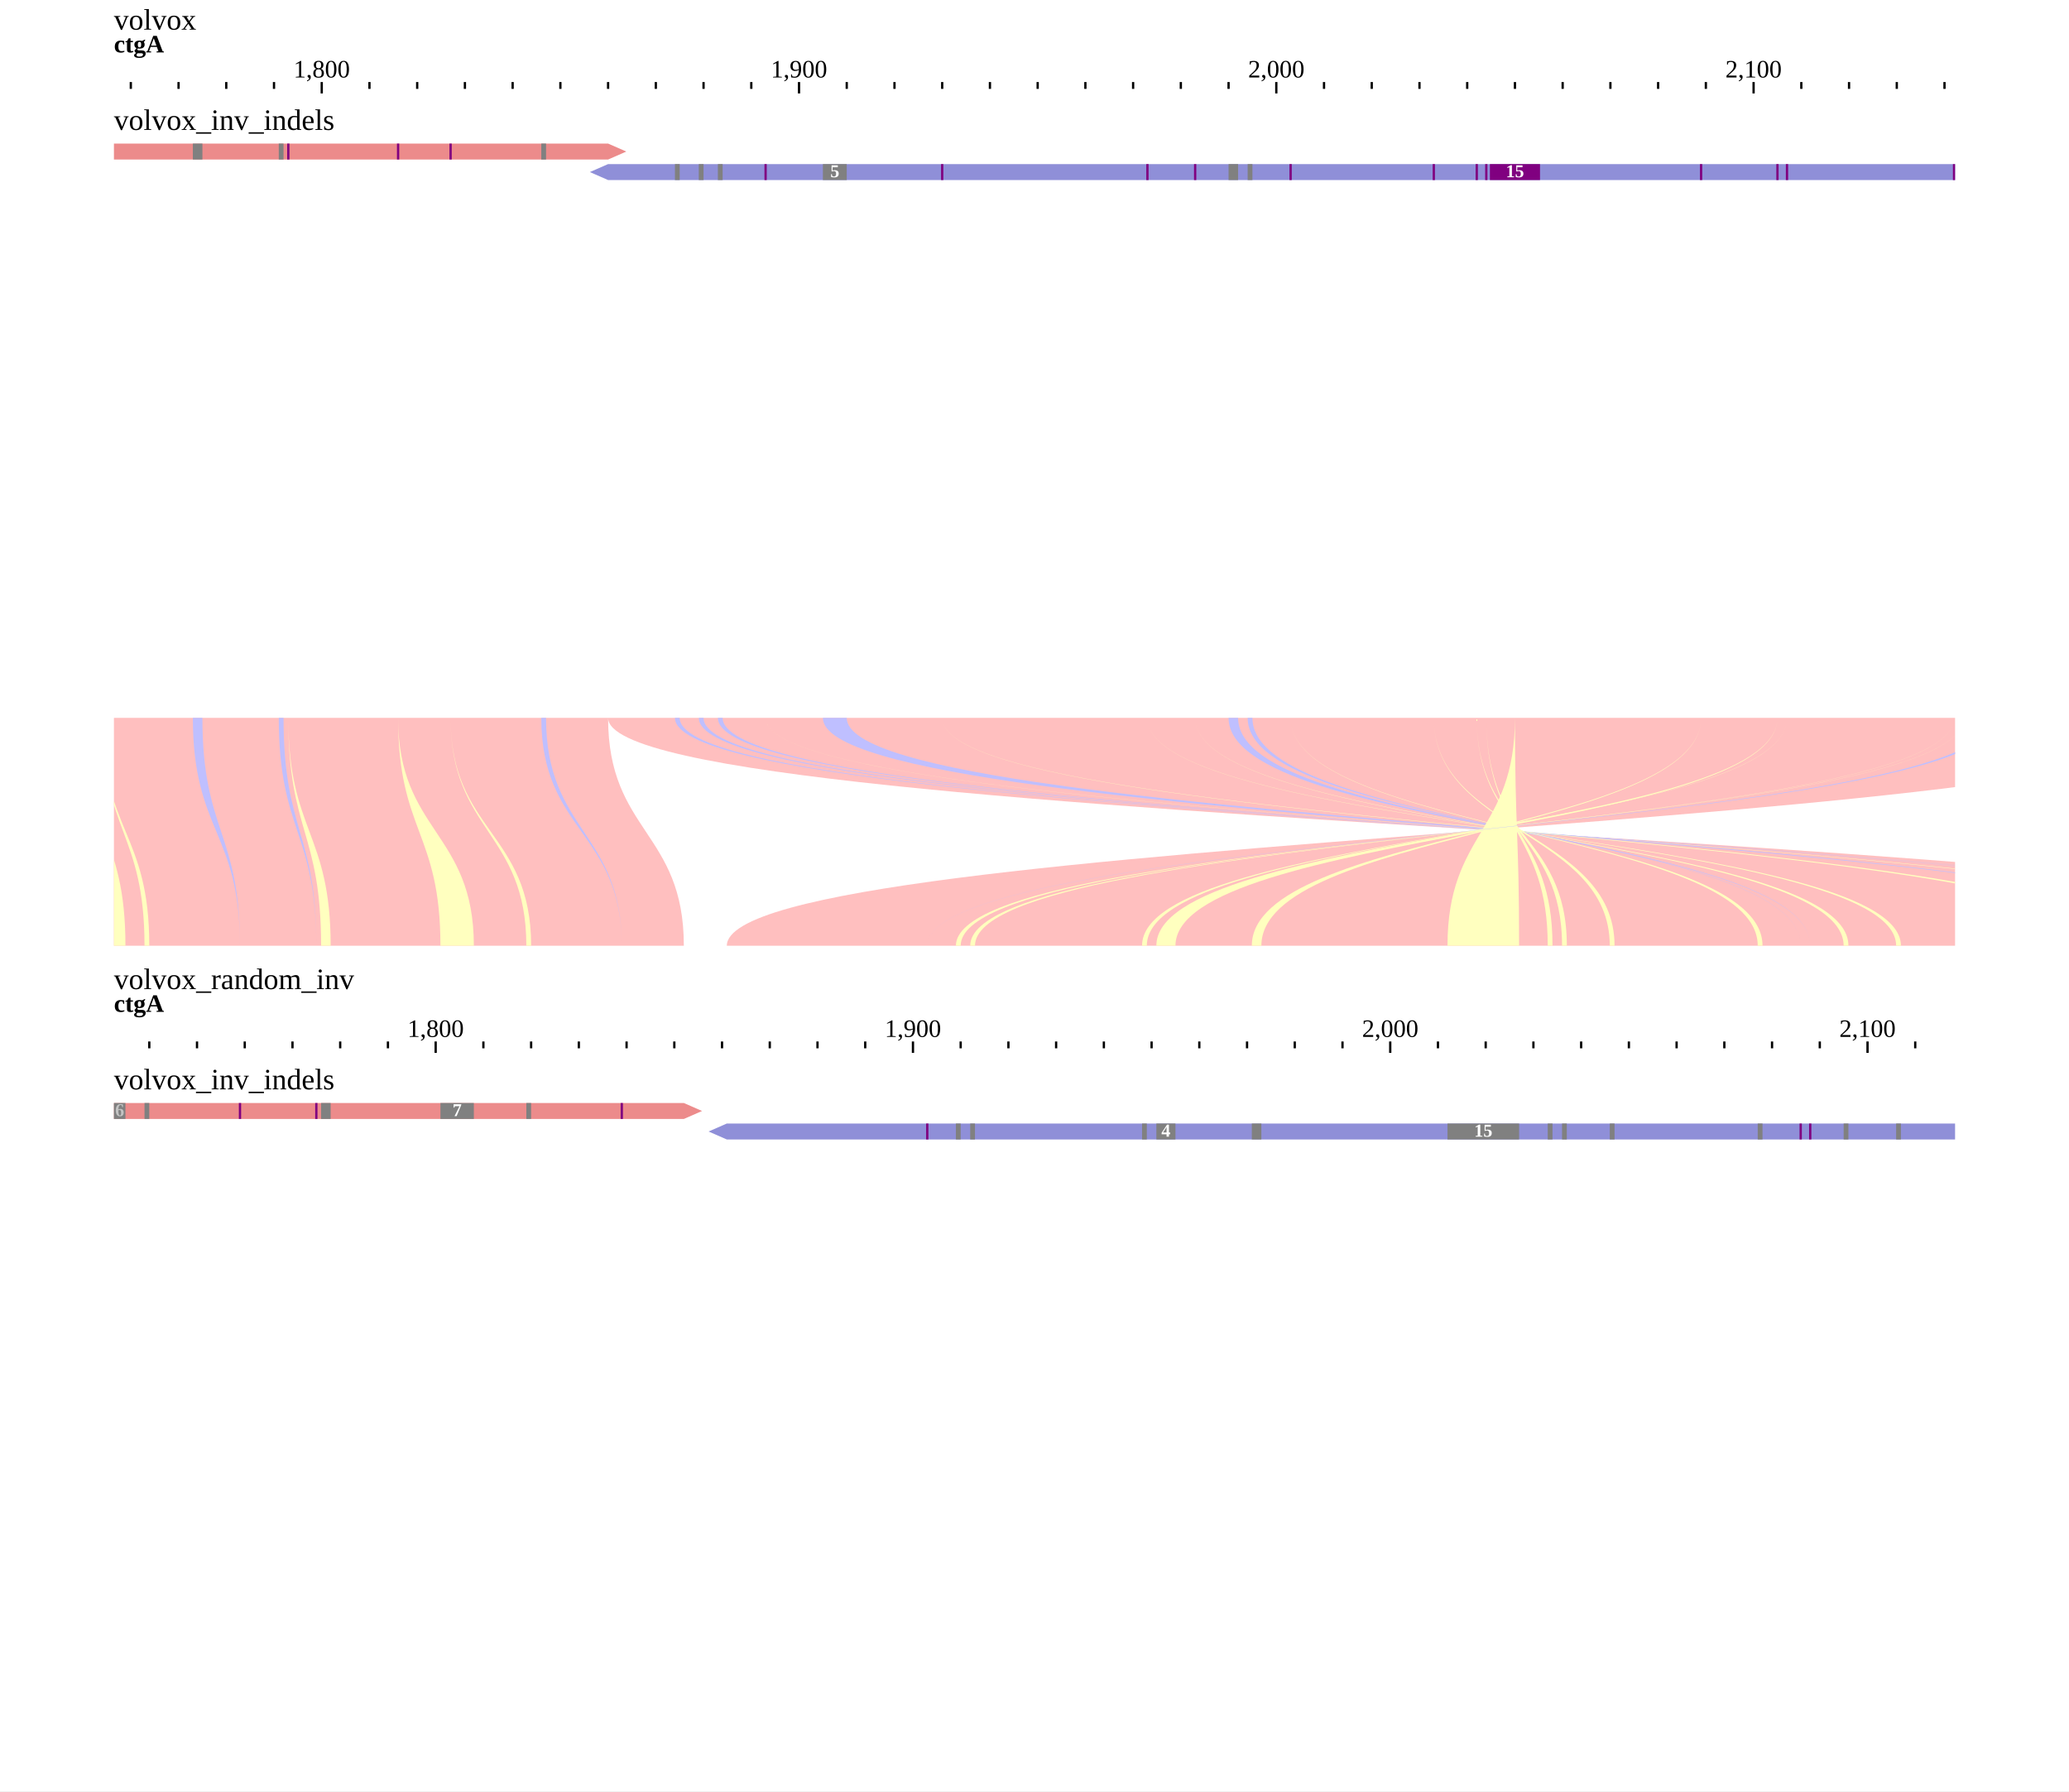
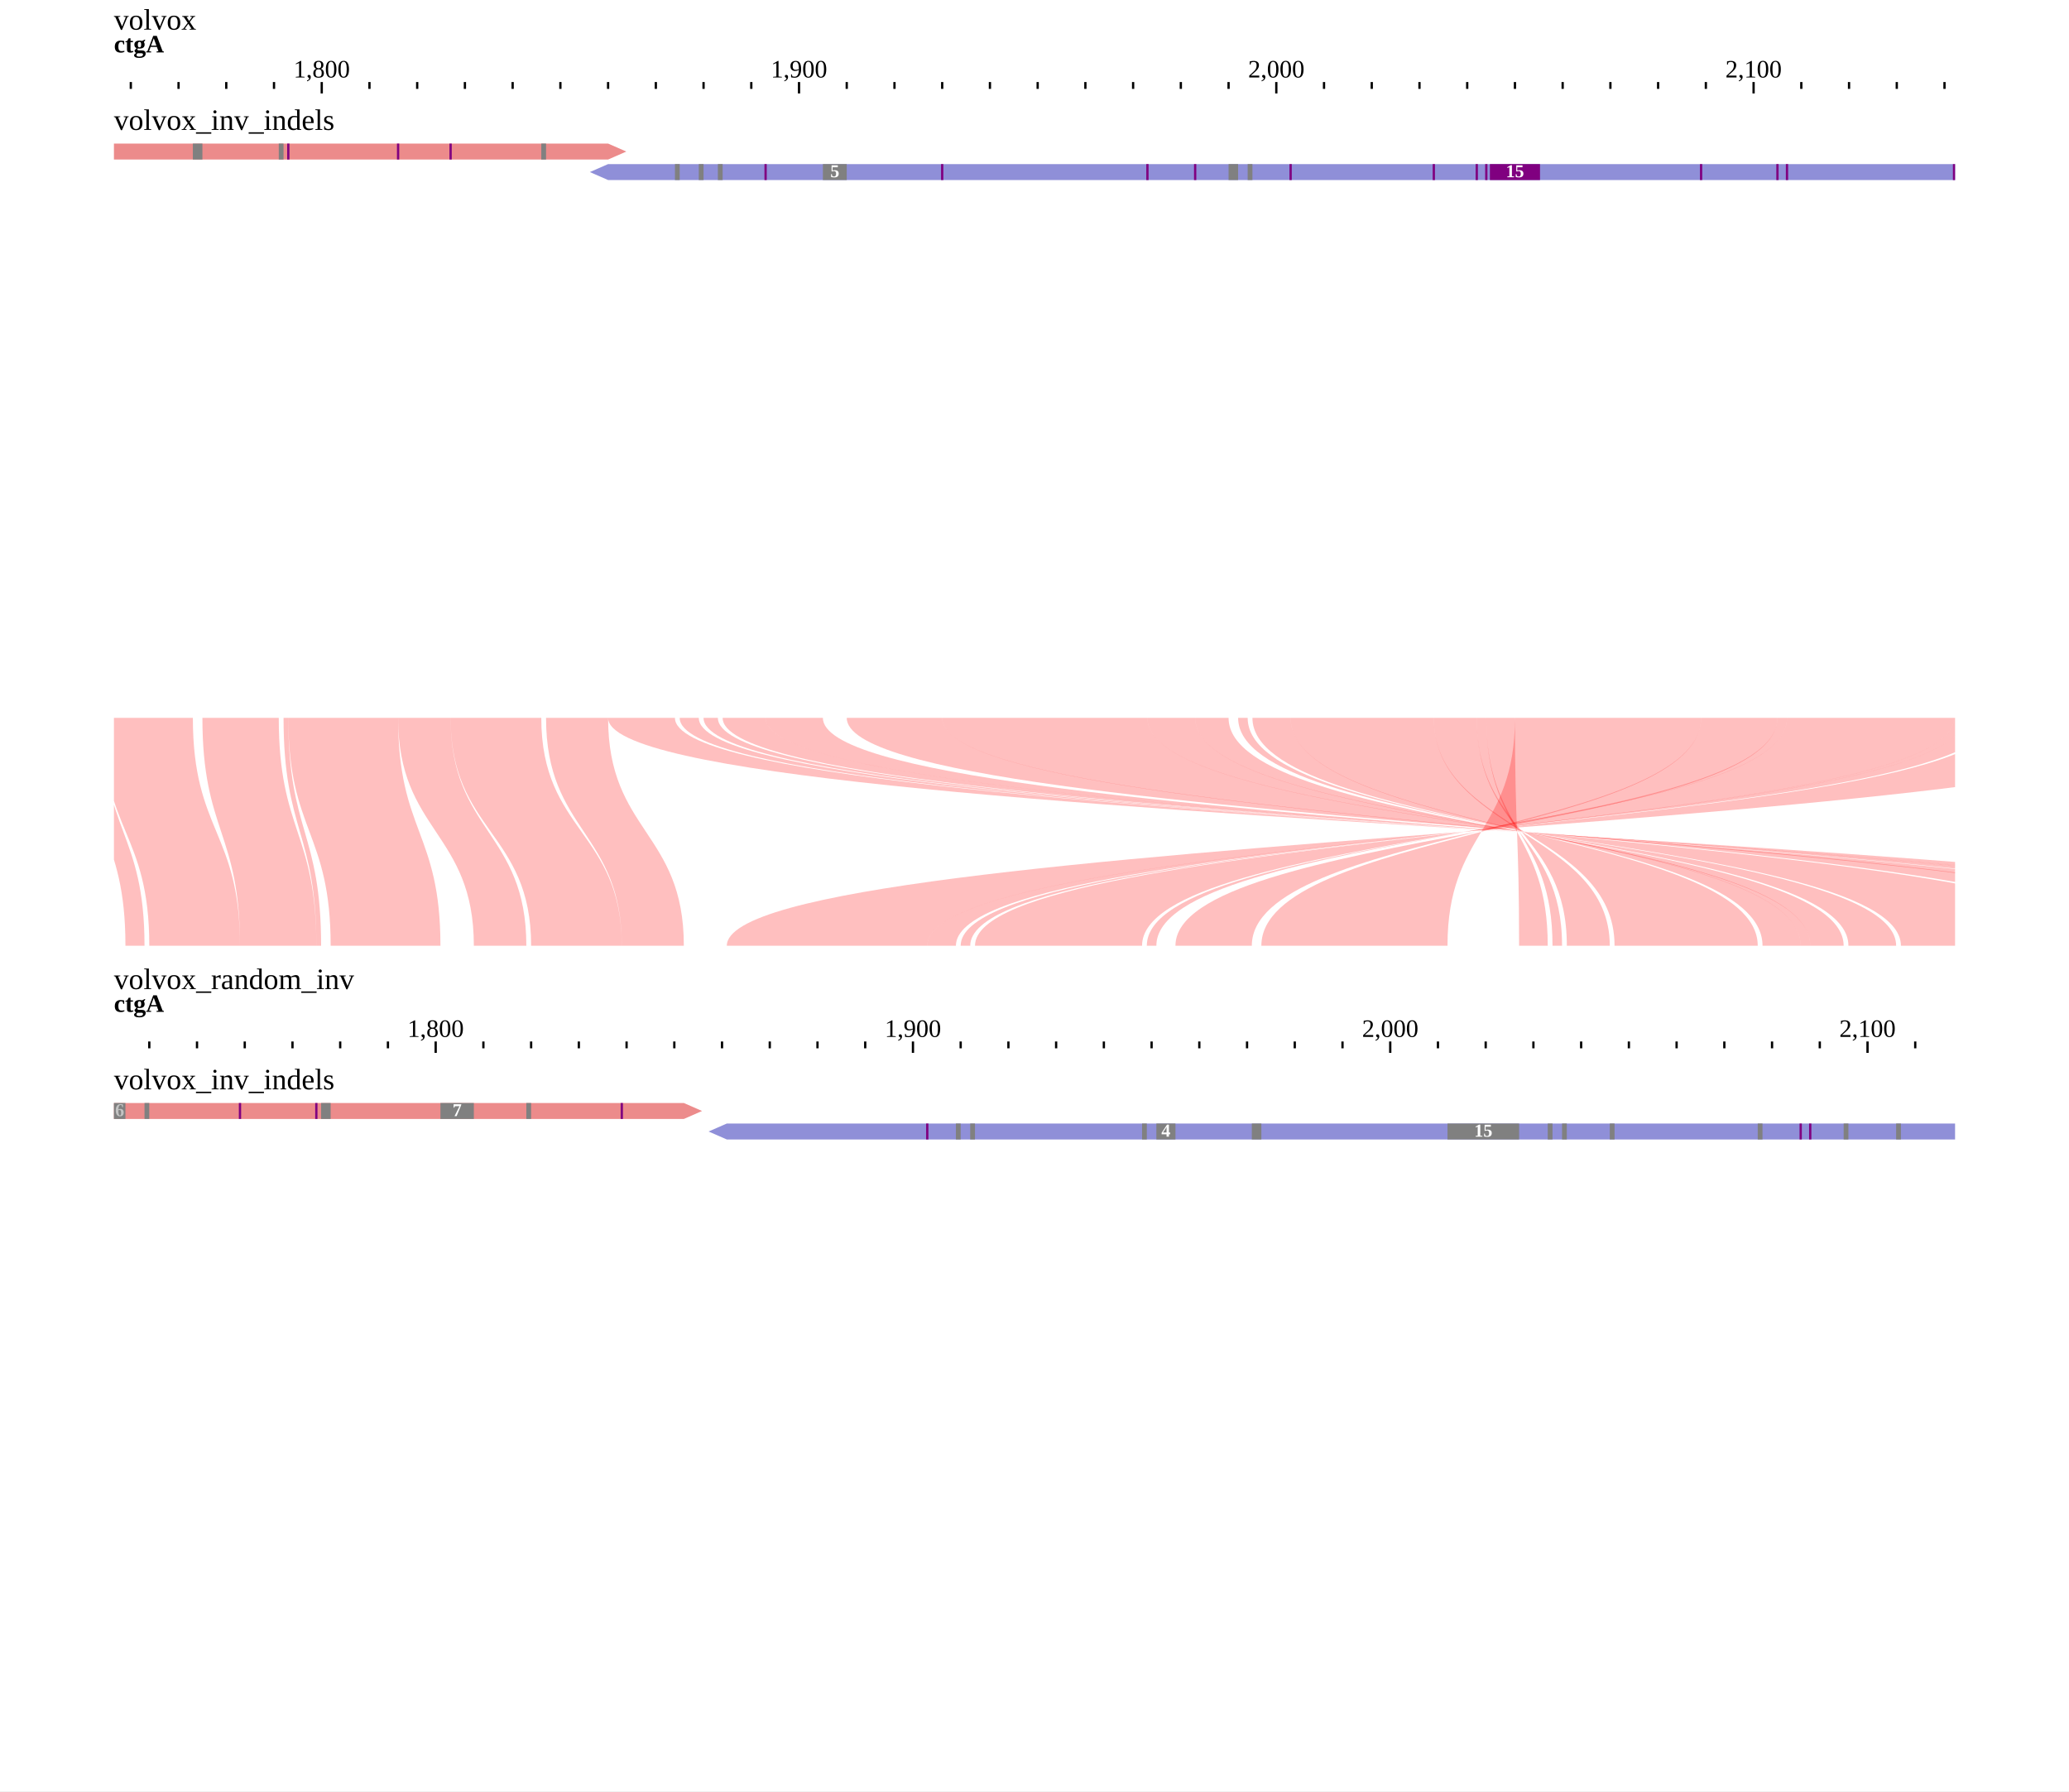
<svg xmlns="http://www.w3.org/2000/svg" width="908" height="786" viewBox="0 0 908 786">
  <rect width="908" height="786" fill="#ffffff" />
  <g transform="translate(0 0)">
    <g transform="translate(50 13)">
      <g transform="translate(0)">
        <text x="0" y="0" font-size="13" fill="#000000">volvox</text>
        <defs>
          <clipPath id="ruler-clip-0-0">
            <rect x="0" y="0" width="808" height="30" />
          </clipPath>
        </defs>
        <g clip-path="url(#ruler-clip-0-0)">
          <path d="M-327.73 23V28M-118.27 23V28M91.2 23V28M300.66 23V28M510.12 23V28M719.58 23V28M929.04 23V28M-474.35 23V26M-453.4 23V26M-432.46 23V26M-411.51 23V26M-390.56 23V26M-369.62 23V26M-348.67 23V26M-306.78 23V26M-285.83 23V26M-264.89 23V26M-243.94 23V26M-223 23V26M-202.05 23V26M-181.1 23V26M-160.16 23V26M-139.21 23V26M-97.32 23V26M-76.37 23V26M-55.43 23V26M-34.48 23V26M-13.54 23V26M7.41 23V26M28.36 23V26M49.3 23V26M70.25 23V26M112.14 23V26M133.09 23V26M154.03 23V26M174.98 23V26M195.93 23V26M216.87 23V26M237.82 23V26M258.76 23V26M279.71 23V26M321.6 23V26M342.55 23V26M363.49 23V26M384.44 23V26M405.39 23V26M426.33 23V26M447.28 23V26M468.22 23V26M489.17 23V26M531.06 23V26M552.01 23V26M572.95 23V26M593.9 23V26M614.85 23V26M635.79 23V26M656.74 23V26M677.68 23V26M698.63 23V26M740.52 23V26M761.47 23V26M782.42 23V26M803.36 23V26M824.31 23V26M845.25 23V26M866.2 23V26M887.15 23V26M908.09 23V26M949.98 23V26M970.93 23V26M991.88 23V26M1012.82 23V26M1033.77 23V26M1054.71 23V26M1075.66 23V26M1096.61 23V26M1117.55 23V26" stroke-width="1" stroke="#000000" fill="none" />
          <text x="91.2" y="21" text-anchor="middle" font-size="11" fill="#000000">1,800</text>
          <text x="300.66" y="21" text-anchor="middle" font-size="11" fill="#000000">1,900</text>
          <text x="510.12" y="21" text-anchor="middle" font-size="11" fill="#000000">2,000</text>
          <text x="719.58" y="21" text-anchor="middle" font-size="11" fill="#000000">2,100</text>
          <g transform="translate(0 0)">
            <defs>
              <clipPath id="reflabel-0-0-volvox:ctgA:1528:1910:0">
                <rect x="0" y="0" width="1122.84" height="13" />
              </clipPath>
            </defs>
            <g clip-path="url(#reflabel-0-0-volvox:ctgA:1528:1910:0)">
              <text x="0" y="10" font-size="11" font-weight="bold" fill="#000000">ctgA</text>
            </g>
          </g>
        </g>
      </g>
      <g transform="translate(0 30)">
        <g transform="translate(0 0)">
          <defs>
            <clipPath id="track-clip-0-0-volvox_inv_indels">
              <rect x="-50" y="20" width="858" height="250" />
            </clipPath>
          </defs>
          <g clip-path="url(#track-clip-0-0-volvox_inv_indels)">
            <g transform="translate(0 20)">
              <defs>
                <clipPath id="display-clip-0-0-0-0">
                  <rect x="0" y="0" width="808" height="250" />
                </clipPath>
              </defs>
              <g clip-path="url(#display-clip-0-0-0-0)">
                <g>
                  <clipPath id="svgcanvas-clip-0">
                    <path d="M0,0h808v250h-808Z" />
                  </clipPath>
                  <g clip-path="url(#svgcanvas-clip-0)">
                    <clipPath id="svgcanvas-clip-1">
                      <path d="M0,0h808v18h-808Z" />
                    </clipPath>
                    <g clip-path="url(#svgcanvas-clip-1)">
                      <path d="M956.27,0L30251.42,0L30259.42,3.5L30251.42,7L956.27,7Z" fill="rgb(236,139,139)" stroke="none" />
                      <path d="M-3677,0L216.87,0L224.87,3.5L216.87,7L-3677,7Z" fill="rgb(236,139,139)" stroke="none" />
                      <path d="M914.38,9L216.87,9L208.87,12.5L216.87,16L914.38,16Z" fill="rgb(143,143,216)" stroke="none" />
                      <rect x="1090.32" y="0" width="2.09" height="7" fill="rgb(128,128,128)" />
                      <rect x="1153.16" y="0" width="4.19" height="7" fill="rgb(128,128,128)" />
                      <rect x="-340.29" y="0" width="2.09" height="7" fill="rgb(128,128,128)" />
                      <rect x="-329.82" y="0" width="2.09" height="7" fill="rgb(128,128,128)" />
                      <rect x="-292.12" y="0" width="2.09" height="7" fill="rgb(128,128,128)" />
                      <rect x="-248.13" y="0" width="2.09" height="7" fill="rgb(128,128,128)" />
                      <rect x="-220.9" y="0" width="10.47" height="7" fill="rgb(128,128,128)" />
                      <rect x="-189.48" y="0" width="2.09" height="7" fill="rgb(128,128,128)" />
                      <rect x="-183.2" y="0" width="2.09" height="7" fill="rgb(128,128,128)" />
                      <rect x="-118.27" y="0" width="2.09" height="7" fill="rgb(128,128,128)" />
                      <rect x="34.64" y="0" width="4.19" height="7" fill="rgb(128,128,128)" />
                      <rect x="72.34" y="0" width="2.09" height="7" fill="rgb(128,128,128)" />
                      <rect x="187.55" y="0" width="2.09" height="7" fill="rgb(128,128,128)" />
                      <rect x="246.2" y="9" width="2.09" height="7" fill="rgb(128,128,128)" />
                      <rect x="256.67" y="9" width="2.09" height="7" fill="rgb(128,128,128)" />
                      <rect x="265.05" y="9" width="2.09" height="7" fill="rgb(128,128,128)" />
                      <rect x="311.13" y="9" width="10.47" height="7" fill="rgb(128,128,128)" />
                      <rect x="489.17" y="9" width="4.19" height="7" fill="rgb(128,128,128)" />
                      <rect x="497.55" y="9" width="2.09" height="7" fill="rgb(128,128,128)" />
                      <rect x="824.31" y="9" width="2.09" height="7" fill="rgb(128,128,128)" />
                      <rect x="-259.1" y="0" width="1" height="7" fill="rgb(128,0,128)" />
                      <rect x="-238.16" y="0" width="1" height="7" fill="rgb(128,0,128)" />
                      <rect x="-227.68" y="0" width="1" height="7" fill="rgb(128,0,128)" />
                      <rect x="-164.85" y="0" width="1" height="7" fill="rgb(128,0,128)" />
                      <rect x="-137.62" y="0" width="1" height="7" fill="rgb(128,0,128)" />
                      <rect x="-108.29" y="0" width="1" height="7" fill="rgb(128,0,128)" />
                      <rect x="-14.04" y="0" width="1" height="7" fill="rgb(128,0,128)" />
                      <rect x="-5.66" y="0" width="1" height="7" fill="rgb(128,0,128)" />
                      <rect x="76.03" y="0" width="1" height="7" fill="rgb(128,0,128)" />
                      <rect x="124.21" y="0" width="1" height="7" fill="rgb(128,0,128)" />
                      <rect x="147.25" y="0" width="1" height="7" fill="rgb(128,0,128)" />
                      <rect x="285.49" y="9" width="1" height="7" fill="rgb(128,0,128)" />
                      <rect x="362.99" y="9" width="1" height="7" fill="rgb(128,0,128)" />
                      <rect x="453.06" y="9" width="1" height="7" fill="rgb(128,0,128)" />
                      <rect x="474.01" y="9" width="1" height="7" fill="rgb(128,0,128)" />
                      <rect x="515.9" y="9" width="1" height="7" fill="rgb(128,0,128)" />
                      <rect x="578.74" y="9" width="1" height="7" fill="rgb(128,0,128)" />
                      <rect x="597.59" y="9" width="1" height="7" fill="rgb(128,0,128)" />
                      <rect x="601.78" y="9" width="1" height="7" fill="rgb(128,0,128)" />
                      <rect x="603.85" y="9" width="22" height="7" fill="rgb(128,0,128)" />
                      <rect x="696.04" y="9" width="1" height="7" fill="rgb(128,0,128)" />
                      <rect x="729.55" y="9" width="1" height="7" fill="rgb(128,0,128)" />
                      <rect x="733.74" y="9" width="1" height="7" fill="rgb(128,0,128)" />
                      <rect x="807.05" y="9" width="1" height="7" fill="rgb(128,0,128)" />
                      <rect x="811.24" y="9" width="1" height="7" fill="rgb(128,0,128)" />
                      <rect x="976.71" y="0" width="1" height="7" fill="rgb(128,0,128)" />
                      <rect x="985.09" y="0" width="1" height="7" fill="rgb(128,0,128)" />
                      <rect x="1029.08" y="0" width="1" height="7" fill="rgb(128,0,128)" />
                      <rect x="1050.02" y="0" width="1" height="7" fill="rgb(128,0,128)" />
                      <rect x="1079.35" y="0" width="1" height="7" fill="rgb(128,0,128)" />
                      <rect x="1175.7" y="0" width="1" height="7" fill="rgb(128,0,128)" />
                      <rect x="1207.12" y="0" width="1" height="7" fill="rgb(128,0,128)" />
                    </g>
                  </g>
                  <text x="316.37" y="12.5" fill="#fff" font-size="8" font-weight="bold" text-anchor="middle" dominant-baseline="middle">5</text>
                  <text x="614.85" y="12.5" fill="#fff" font-size="8" font-weight="bold" text-anchor="middle" dominant-baseline="middle">15</text>
                </g>
              </g>
            </g>
          </g>
          <text x="0" y="14" font-size="13" fill="#000000">volvox_inv_indels</text>
        </g>
      </g>
      <g transform="translate(0 30)">
        <defs>
          <clipPath id="highlight-clip-0-0">
            <rect x="0" y="0" width="808" height="272" />
          </clipPath>
        </defs>
        <g clip-path="url(#highlight-clip-0-0)" />
      </g>
    </g>
  </g>
  <g transform="translate(0 315)">
    <g transform="translate(50 0)">
      <defs>
        <clipPath id="synclip-0-0">
          <rect x="0" y="0" width="808" height="100" />
        </clipPath>
      </defs>
      <g clip-path="url(#synclip-0-0)">
        <rect width="808" height="100" fill="#fff" />
        <g>
          <g>
-             <path d="M-3677,0C-3677,50 -3620.72,50 -3620.72,100L250.11,100C250.11,50 216.87,50 216.87,0Z" fill="rgb(255,0,0)" fill-opacity="0.25" stroke="none" />
-             <path d="M-13.54,0C-13.54,50 -7.52,50 -7.52,100L5.05,100C5.05,50 -13.54,50 -13.54,0Z" fill="rgb(255,255,191)" stroke="none" />
-             <path d="M-5.16,0C-5.16,50 13.42,50 13.42,100L15.52,100C15.52,50 -5.16,50 -5.16,0Z" fill="rgb(255,255,191)" stroke="none" />
-             <path d="M34.64,0C34.64,50 55.32,50 55.32,100L55.32,100C55.32,50 38.83,50 38.83,0Z" fill="rgb(191,191,255)" stroke="none" />
-             <path d="M72.34,0C72.34,50 88.83,50 88.83,100L88.83,100C88.83,50 74.44,50 74.44,0Z" fill="rgb(191,191,255)" stroke="none" />
-             <path d="M76.53,0C76.53,50 90.92,50 90.92,100L95.11,100C95.11,50 76.53,50 76.53,0Z" fill="rgb(255,255,191)" stroke="none" />
-             <path d="M124.71,0C124.71,50 143.29,50 143.29,100L157.95,100C157.95,50 124.71,50 124.71,0Z" fill="rgb(255,255,191)" stroke="none" />
-             <path d="M147.75,0C147.75,50 180.99,50 180.99,100L183.09,100C183.09,50 147.75,50 147.75,0Z" fill="rgb(255,255,191)" stroke="none" />
-             <path d="M187.55,0C187.55,50 222.88,50 222.88,100L222.88,100C222.88,50 189.64,50 189.64,0Z" fill="rgb(191,191,255)" stroke="none" />
-             <path d="M914.38,0C914.38,50 268.97,50 268.97,100L1010.46,100C1010.46,50 216.87,50 216.87,0Z" fill="rgb(255,0,0)" fill-opacity="0.25" stroke="none" />
-             <path d="M246.2,0C246.2,50 981.13,50 981.13,100L981.13,100C981.13,50 248.29,50 248.29,0Z" fill="rgb(191,191,255)" stroke="none" />
-             <path d="M256.67,0C256.67,50 972.75,50 972.75,100L972.75,100C972.75,50 258.76,50 258.76,0Z" fill="rgb(191,191,255)" stroke="none" />
-             <path d="M265.05,0C265.05,50 966.47,50 966.47,100L966.47,100C966.47,50 267.14,50 267.14,0Z" fill="rgb(191,191,255)" stroke="none" />
-             <path d="M285.99,0C285.99,50 947.62,50 947.62,100L945.52,100C945.52,50 285.99,50 285.99,0Z" fill="rgb(255,255,191)" stroke="none" />
-             <path d="M311.13,0C311.13,50 920.39,50 920.39,100L920.39,100C920.39,50 321.6,50 321.6,0Z" fill="rgb(191,191,255)" stroke="none" />
-             <path d="M363.49,0C363.49,50 878.5,50 878.5,100L874.31,100C874.31,50 363.49,50 363.49,0Z" fill="rgb(255,255,191)" stroke="none" />
-             <path d="M453.56,0C453.56,50 784.24,50 784.24,100L782.14,100C782.14,50 453.56,50 453.56,0Z" fill="rgb(255,255,191)" stroke="none" />
-             <path d="M474.51,0C474.51,50 761.2,50 761.2,100L759.1,100C759.1,50 474.51,50 474.51,0Z" fill="rgb(255,255,191)" stroke="none" />
-             <path d="M489.17,0C489.17,50 744.44,50 744.44,100L744.44,100C744.44,50 493.36,50 493.36,0Z" fill="rgb(191,191,255)" stroke="none" />
-             <path d="M497.55,0C497.55,50 740.25,50 740.25,100L740.25,100C740.25,50 499.64,50 499.64,0Z" fill="rgb(191,191,255)" stroke="none" />
-             <path d="M516.4,0C516.4,50 723.5,50 723.5,100L721.4,100C721.4,50 516.4,50 516.4,0Z" fill="rgb(255,255,191)" stroke="none" />
-             <path d="M579.24,0C579.24,50 658.56,50 658.56,100L656.47,100C656.47,50 579.24,50 579.24,0Z" fill="rgb(255,255,191)" stroke="none" />
-             <path d="M598.09,0C598.09,50 637.62,50 637.62,100L635.52,100C635.52,50 598.09,50 598.09,0Z" fill="rgb(255,255,191)" stroke="none" />
-             <path d="M602.28,0C602.28,50 631.33,50 631.33,100L629.24,100C629.24,50 602.28,50 602.28,0Z" fill="rgb(255,255,191)" stroke="none" />
-             <path d="M614.85,0C614.85,50 616.67,50 616.67,100L585.25,100C585.25,50 614.85,50 614.85,0Z" fill="rgb(255,255,191)" stroke="none" />
-             <path d="M696.54,0C696.54,50 503.56,50 503.56,100L499.37,100C499.37,50 696.54,50 696.54,0Z" fill="rgb(255,255,191)" stroke="none" />
-             <path d="M730.05,0C730.05,50 465.86,50 465.86,100L457.48,100C457.48,50 730.05,50 730.05,0Z" fill="rgb(255,255,191)" stroke="none" />
-             <path d="M734.24,0C734.24,50 453.29,50 453.29,100L451.2,100C451.2,50 734.24,50 734.24,0Z" fill="rgb(255,255,191)" stroke="none" />
-             <path d="M807.55,0C807.55,50 377.89,50 377.89,100L375.79,100C375.79,50 807.55,50 807.55,0Z" fill="rgb(255,255,191)" stroke="none" />
-             <path d="M811.74,0C811.74,50 371.6,50 371.6,100L369.51,100C369.51,50 811.74,50 811.74,0Z" fill="rgb(255,255,191)" stroke="none" />
-             <path d="M824.31,0C824.31,50 356.94,50 356.94,100L356.94,100C356.94,50 826.4,50 826.4,0Z" fill="rgb(191,191,255)" stroke="none" />
+             <path d="M-13.54,0C-13.54,50 5.05,50 5.05,100L13.42,100C13.42,50 -5.16,50 -5.16,0Z" fill="rgb(255,0,0)" fill-opacity="0.25" stroke="none" />
+             <path d="M-5.16,0C-5.16,50 15.52,50 15.52,100L55.32,100C55.32,50 34.64,50 34.64,0Z" fill="rgb(255,0,0)" fill-opacity="0.25" stroke="none" />
+             <path d="M38.83,0C38.83,50 55.32,50 55.32,100L88.83,100C88.83,50 72.34,50 72.34,0Z" fill="rgb(255,0,0)" fill-opacity="0.25" stroke="none" />
+             <path d="M74.44,0C74.44,50 88.83,50 88.83,100L90.92,100C90.92,50 76.53,50 76.53,0Z" fill="rgb(255,0,0)" fill-opacity="0.25" stroke="none" />
+             <path d="M76.53,0C76.53,50 95.11,50 95.11,100L143.29,100C143.29,50 124.71,50 124.71,0Z" fill="rgb(255,0,0)" fill-opacity="0.25" stroke="none" />
+             <path d="M124.71,0C124.71,50 157.95,50 157.95,100L180.99,100C180.99,50 147.75,50 147.75,0Z" fill="rgb(255,0,0)" fill-opacity="0.25" stroke="none" />
+             <path d="M147.75,0C147.75,50 183.09,50 183.09,100L222.88,100C222.88,50 187.55,50 187.55,0Z" fill="rgb(255,0,0)" fill-opacity="0.25" stroke="none" />
+             <path d="M189.64,0C189.64,50 222.88,50 222.88,100L250.11,100C250.11,50 216.87,50 216.87,0Z" fill="rgb(255,0,0)" fill-opacity="0.25" stroke="none" />
+             <path d="M216.87,0C216.87,50 1010.46,50 1010.46,100L981.13,100C981.13,50 246.2,50 246.2,0Z" fill="rgb(255,0,0)" fill-opacity="0.25" stroke="none" />
+             <path d="M248.29,0C248.29,50 981.13,50 981.13,100L972.75,100C972.75,50 256.67,50 256.67,0Z" fill="rgb(255,0,0)" fill-opacity="0.25" stroke="none" />
+             <path d="M258.76,0C258.76,50 972.75,50 972.75,100L966.47,100C966.47,50 265.05,50 265.05,0Z" fill="rgb(255,0,0)" fill-opacity="0.25" stroke="none" />
+             <path d="M267.14,0C267.14,50 966.47,50 966.47,100L947.62,100C947.62,50 285.99,50 285.99,0Z" fill="rgb(255,0,0)" fill-opacity="0.25" stroke="none" />
+             <path d="M285.99,0C285.99,50 945.52,50 945.52,100L920.39,100C920.39,50 311.13,50 311.13,0Z" fill="rgb(255,0,0)" fill-opacity="0.25" stroke="none" />
+             <path d="M321.6,0C321.6,50 920.39,50 920.39,100L878.5,100C878.5,50 363.49,50 363.49,0Z" fill="rgb(255,0,0)" fill-opacity="0.25" stroke="none" />
+             <path d="M363.49,0C363.49,50 874.31,50 874.31,100L784.24,100C784.24,50 453.56,50 453.56,0Z" fill="rgb(255,0,0)" fill-opacity="0.25" stroke="none" />
+             <path d="M453.56,0C453.56,50 782.14,50 782.14,100L761.2,100C761.2,50 474.51,50 474.51,0Z" fill="rgb(255,0,0)" fill-opacity="0.25" stroke="none" />
+             <path d="M474.51,0C474.51,50 759.1,50 759.1,100L744.44,100C744.44,50 489.17,50 489.17,0Z" fill="rgb(255,0,0)" fill-opacity="0.25" stroke="none" />
+             <path d="M493.36,0C493.36,50 744.44,50 744.44,100L740.25,100C740.25,50 497.55,50 497.55,0Z" fill="rgb(255,0,0)" fill-opacity="0.25" stroke="none" />
+             <path d="M499.64,0C499.64,50 740.25,50 740.25,100L723.5,100C723.5,50 516.4,50 516.4,0Z" fill="rgb(255,0,0)" fill-opacity="0.25" stroke="none" />
+             <path d="M516.4,0C516.4,50 721.4,50 721.4,100L658.56,100C658.56,50 579.24,50 579.24,0Z" fill="rgb(255,0,0)" fill-opacity="0.25" stroke="none" />
+             <path d="M579.24,0C579.24,50 656.47,50 656.47,100L637.62,100C637.62,50 598.09,50 598.09,0Z" fill="rgb(255,0,0)" fill-opacity="0.25" stroke="none" />
+             <path d="M598.09,0C598.09,50 635.52,50 635.52,100L631.33,100C631.33,50 602.28,50 602.28,0Z" fill="rgb(255,0,0)" fill-opacity="0.25" stroke="none" />
+             <path d="M602.28,0C602.28,50 629.24,50 629.24,100L616.67,100C616.67,50 614.85,50 614.85,0Z" fill="rgb(255,0,0)" fill-opacity="0.25" stroke="none" />
+             <path d="M614.85,0C614.85,50 585.25,50 585.25,100L503.56,100C503.56,50 696.54,50 696.54,0Z" fill="rgb(255,0,0)" fill-opacity="0.25" stroke="none" />
+             <path d="M696.54,0C696.54,50 499.37,50 499.37,100L465.86,100C465.86,50 730.05,50 730.05,0Z" fill="rgb(255,0,0)" fill-opacity="0.25" stroke="none" />
+             <path d="M730.05,0C730.05,50 457.48,50 457.48,100L453.29,100C453.29,50 734.24,50 734.24,0Z" fill="rgb(255,0,0)" fill-opacity="0.25" stroke="none" />
+             <path d="M734.24,0C734.24,50 451.2,50 451.2,100L377.89,100C377.89,50 807.55,50 807.55,0Z" fill="rgb(255,0,0)" fill-opacity="0.25" stroke="none" />
+             <path d="M807.55,0C807.55,50 375.79,50 375.79,100L371.6,100C371.6,50 811.74,50 811.74,0Z" fill="rgb(255,0,0)" fill-opacity="0.25" stroke="none" />
+             <path d="M811.74,0C811.74,50 369.51,50 369.51,100L356.94,100C356.94,50 824.31,50 824.31,0Z" fill="rgb(255,0,0)" fill-opacity="0.25" stroke="none" />
+             <path d="M826.4,0C826.4,50 356.94,50 356.94,100L268.97,100C268.97,50 914.38,50 914.38,0Z" fill="rgb(255,0,0)" fill-opacity="0.25" stroke="none" />
          </g>
        </g>
      </g>
    </g>
  </g>
  <g transform="translate(0 415)">
    <g transform="translate(50 19)">
      <g transform="translate(0)">
        <text x="0" y="0" font-size="13" fill="#000000">volvox_random_inv</text>
        <defs>
          <clipPath id="ruler-clip-0-1">
            <rect x="0" y="0" width="808" height="30" />
          </clipPath>
        </defs>
        <g clip-path="url(#ruler-clip-0-1)">
          <path d="M-277.73 23V28M-68.27 23V28M141.2 23V28M350.66 23V28M560.12 23V28M769.58 23V28M979.04 23V28M-424.35 23V26M-403.4 23V26M-382.46 23V26M-361.51 23V26M-340.56 23V26M-319.62 23V26M-298.67 23V26M-256.78 23V26M-235.83 23V26M-214.89 23V26M-193.94 23V26M-173 23V26M-152.05 23V26M-131.1 23V26M-110.16 23V26M-89.21 23V26M-47.32 23V26M-26.37 23V26M-5.43 23V26M15.52 23V26M36.46 23V26M57.41 23V26M78.36 23V26M99.3 23V26M120.25 23V26M162.14 23V26M183.09 23V26M204.03 23V26M224.98 23V26M245.93 23V26M266.87 23V26M287.82 23V26M308.76 23V26M329.71 23V26M371.6 23V26M392.55 23V26M413.49 23V26M434.44 23V26M455.39 23V26M476.33 23V26M497.28 23V26M518.22 23V26M539.17 23V26M581.06 23V26M602.01 23V26M622.95 23V26M643.9 23V26M664.85 23V26M685.79 23V26M706.74 23V26M727.68 23V26M748.63 23V26M790.52 23V26M811.47 23V26M832.42 23V26M853.36 23V26M874.31 23V26M895.25 23V26M916.2 23V26M937.15 23V26M958.09 23V26M999.98 23V26M1020.93 23V26M1041.88 23V26M1062.82 23V26M1083.77 23V26M1104.71 23V26M1125.66 23V26M1146.61 23V26M1167.55 23V26" stroke-width="1" stroke="#000000" fill="none" />
          <text x="141.2" y="21" text-anchor="middle" font-size="11" fill="#000000">1,800</text>
          <text x="350.66" y="21" text-anchor="middle" font-size="11" fill="#000000">1,900</text>
          <text x="560.12" y="21" text-anchor="middle" font-size="11" fill="#000000">2,000</text>
          <text x="769.58" y="21" text-anchor="middle" font-size="11" fill="#000000">2,100</text>
          <g transform="translate(0 0)">
            <defs>
              <clipPath id="reflabel-0-1-volvox_random_inv:ctgA:1528:1910:0">
                <rect x="0" y="0" width="1172.84" height="13" />
              </clipPath>
            </defs>
            <g clip-path="url(#reflabel-0-1-volvox_random_inv:ctgA:1528:1910:0)">
              <text x="0" y="10" font-size="11" font-weight="bold" fill="#000000">ctgA</text>
            </g>
          </g>
        </g>
      </g>
      <g transform="translate(0 30)">
        <g transform="translate(0 0)">
          <defs>
            <clipPath id="track-clip-0-1-volvox_inv_indels">
              <rect x="-50" y="20" width="858" height="250" />
            </clipPath>
          </defs>
          <g clip-path="url(#track-clip-0-1-volvox_inv_indels)">
            <g transform="translate(0 20)">
              <defs>
                <clipPath id="display-clip-0-1-0-0">
                  <rect x="0" y="0" width="808" height="250" />
                </clipPath>
              </defs>
              <g clip-path="url(#display-clip-0-1-0-0)">
                <g>
                  <clipPath id="svgcanvas-clip-2">
                    <path d="M0,0h808v250h-808Z" />
                  </clipPath>
                  <g clip-path="url(#svgcanvas-clip-2)">
                    <clipPath id="svgcanvas-clip-3">
                      <path d="M0,0h808v18h-808Z" />
                    </clipPath>
                    <g clip-path="url(#svgcanvas-clip-3)">
                      <path d="M1010.46,0L29729.59,0L29737.59,3.5L29729.59,7L1010.46,7Z" fill="rgb(236,139,139)" stroke="none" />
                      <path d="M-3620.72,0L250.11,0L258.11,3.5L250.11,7L-3620.72,7Z" fill="rgb(236,139,139)" stroke="none" />
                      <path d="M1010.46,9L268.97,9L260.97,12.5L268.97,16L1010.46,16Z" fill="rgb(143,143,216)" stroke="none" />
                      <rect x="1031.4" y="0" width="2.09" height="7" fill="rgb(128,128,128)" />
                      <rect x="1041.88" y="0" width="4.19" height="7" fill="rgb(128,128,128)" />
                      <rect x="1090.05" y="0" width="2.09" height="7" fill="rgb(128,128,128)" />
                      <rect x="1113.09" y="0" width="2.09" height="7" fill="rgb(128,128,128)" />
                      <rect x="1144.51" y="0" width="2.09" height="7" fill="rgb(128,128,128)" />
                      <rect x="-267.25" y="0" width="2.09" height="7" fill="rgb(128,128,128)" />
                      <rect x="-246.31" y="0" width="2.09" height="7" fill="rgb(128,128,128)" />
                      <rect x="-233.74" y="0" width="2.09" height="7" fill="rgb(128,128,128)" />
                      <rect x="-183.47" y="0" width="14.66" height="7" fill="rgb(128,128,128)" />
                      <rect x="-141.58" y="0" width="10.47" height="7" fill="rgb(128,128,128)" />
                      <rect x="-103.87" y="0" width="2.09" height="7" fill="rgb(128,128,128)" />
                      <rect x="-7.52" y="0" width="12.57" height="7" fill="rgb(128,128,128)" />
                      <rect x="13.42" y="0" width="2.09" height="7" fill="rgb(128,128,128)" />
                      <rect x="90.92" y="0" width="4.19" height="7" fill="rgb(128,128,128)" />
                      <rect x="143.29" y="0" width="14.66" height="7" fill="rgb(128,128,128)" />
                      <rect x="180.99" y="0" width="2.09" height="7" fill="rgb(128,128,128)" />
                      <rect x="369.51" y="9" width="2.09" height="7" fill="rgb(128,128,128)" />
                      <rect x="375.79" y="9" width="2.09" height="7" fill="rgb(128,128,128)" />
                      <rect x="451.2" y="9" width="2.09" height="7" fill="rgb(128,128,128)" />
                      <rect x="457.48" y="9" width="8.38" height="7" fill="rgb(128,128,128)" />
                      <rect x="499.37" y="9" width="4.19" height="7" fill="rgb(128,128,128)" />
                      <rect x="585.25" y="9" width="31.42" height="7" fill="rgb(128,128,128)" />
                      <rect x="629.24" y="9" width="2.09" height="7" fill="rgb(128,128,128)" />
                      <rect x="635.52" y="9" width="2.09" height="7" fill="rgb(128,128,128)" />
                      <rect x="656.47" y="9" width="2.09" height="7" fill="rgb(128,128,128)" />
                      <rect x="721.4" y="9" width="2.09" height="7" fill="rgb(128,128,128)" />
                      <rect x="759.1" y="9" width="2.09" height="7" fill="rgb(128,128,128)" />
                      <rect x="782.14" y="9" width="2.09" height="7" fill="rgb(128,128,128)" />
                      <rect x="874.31" y="9" width="4.19" height="7" fill="rgb(128,128,128)" />
                      <rect x="945.52" y="9" width="2.09" height="7" fill="rgb(128,128,128)" />
                      <rect x="-343.16" y="0" width="1" height="7" fill="rgb(128,0,128)" />
                      <rect x="-334.78" y="0" width="1" height="7" fill="rgb(128,0,128)" />
                      <rect x="-299.17" y="0" width="1" height="7" fill="rgb(128,0,128)" />
                      <rect x="-255.19" y="0" width="1" height="7" fill="rgb(128,0,128)" />
                      <rect x="-225.86" y="0" width="1" height="7" fill="rgb(128,0,128)" />
                      <rect x="-204.91" y="0" width="1" height="7" fill="rgb(128,0,128)" />
                      <rect x="-200.73" y="0" width="1" height="7" fill="rgb(128,0,128)" />
                      <rect x="-112.75" y="0" width="1" height="7" fill="rgb(128,0,128)" />
                      <rect x="54.82" y="0" width="1" height="7" fill="rgb(128,0,128)" />
                      <rect x="88.33" y="0" width="1" height="7" fill="rgb(128,0,128)" />
                      <rect x="222.38" y="0" width="1" height="7" fill="rgb(128,0,128)" />
                      <rect x="356.44" y="9" width="1" height="7" fill="rgb(128,0,128)" />
                      <rect x="739.75" y="9" width="1" height="7" fill="rgb(128,0,128)" />
                      <rect x="743.94" y="9" width="1" height="7" fill="rgb(128,0,128)" />
                      <rect x="919.89" y="9" width="1" height="7" fill="rgb(128,0,128)" />
                      <rect x="965.97" y="9" width="1" height="7" fill="rgb(128,0,128)" />
                      <rect x="972.25" y="9" width="1" height="7" fill="rgb(128,0,128)" />
                      <rect x="980.63" y="9" width="1" height="7" fill="rgb(128,0,128)" />
                      <rect x="1156.58" y="0" width="1" height="7" fill="rgb(128,0,128)" />
                    </g>
                  </g>
                  <text x="2.52" y="3.5" fill="rgb(255,255,255)" fill-opacity="0.526" font-size="8" font-weight="bold" text-anchor="middle" dominant-baseline="middle">6</text>
                  <text x="150.62" y="3.5" fill="#fff" font-size="8" font-weight="bold" text-anchor="middle" dominant-baseline="middle">7</text>
                  <text x="461.67" y="12.5" fill="rgb(255,255,255)" fill-opacity="0.983" font-size="8" font-weight="bold" text-anchor="middle" dominant-baseline="middle">4</text>
                  <text x="600.96" y="12.5" fill="#fff" font-size="8" font-weight="bold" text-anchor="middle" dominant-baseline="middle">15</text>
                </g>
              </g>
            </g>
          </g>
          <text x="0" y="14" font-size="13" fill="#000000">volvox_inv_indels</text>
        </g>
      </g>
      <g transform="translate(0 30)">
        <defs>
          <clipPath id="highlight-clip-0-1">
            <rect x="0" y="0" width="808" height="272" />
          </clipPath>
        </defs>
        <g clip-path="url(#highlight-clip-0-1)" />
      </g>
    </g>
  </g>
</svg>
